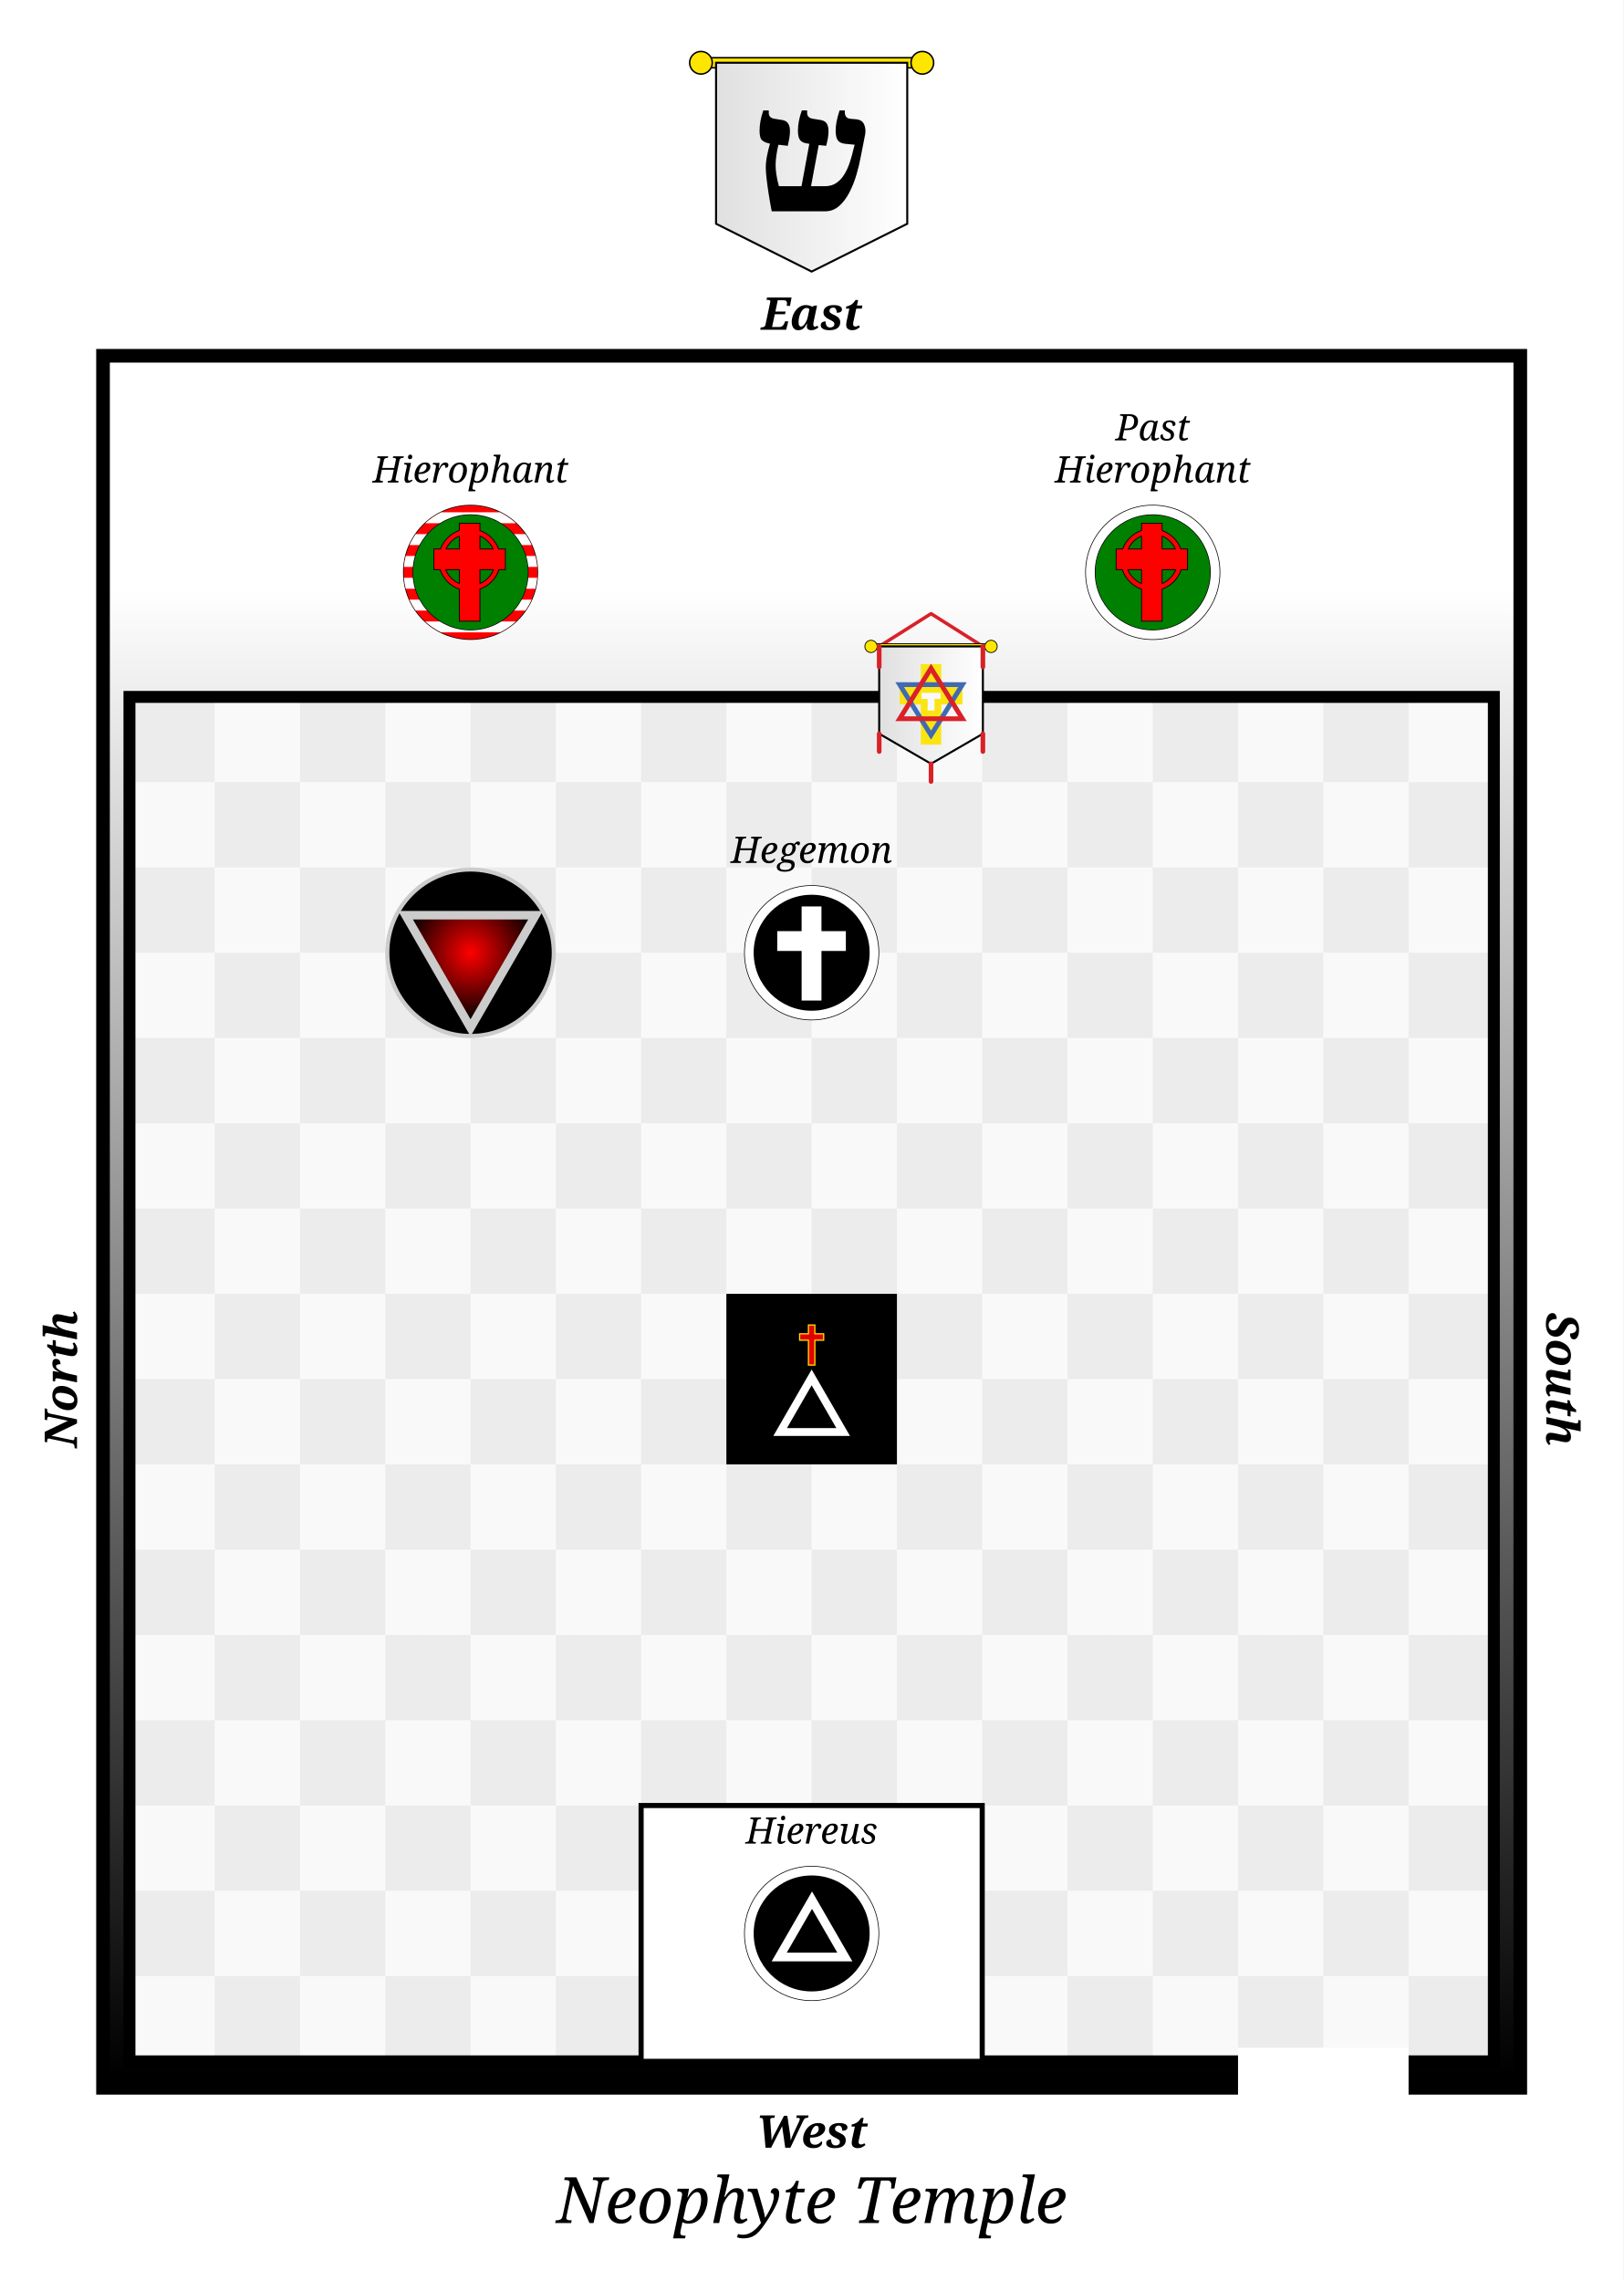
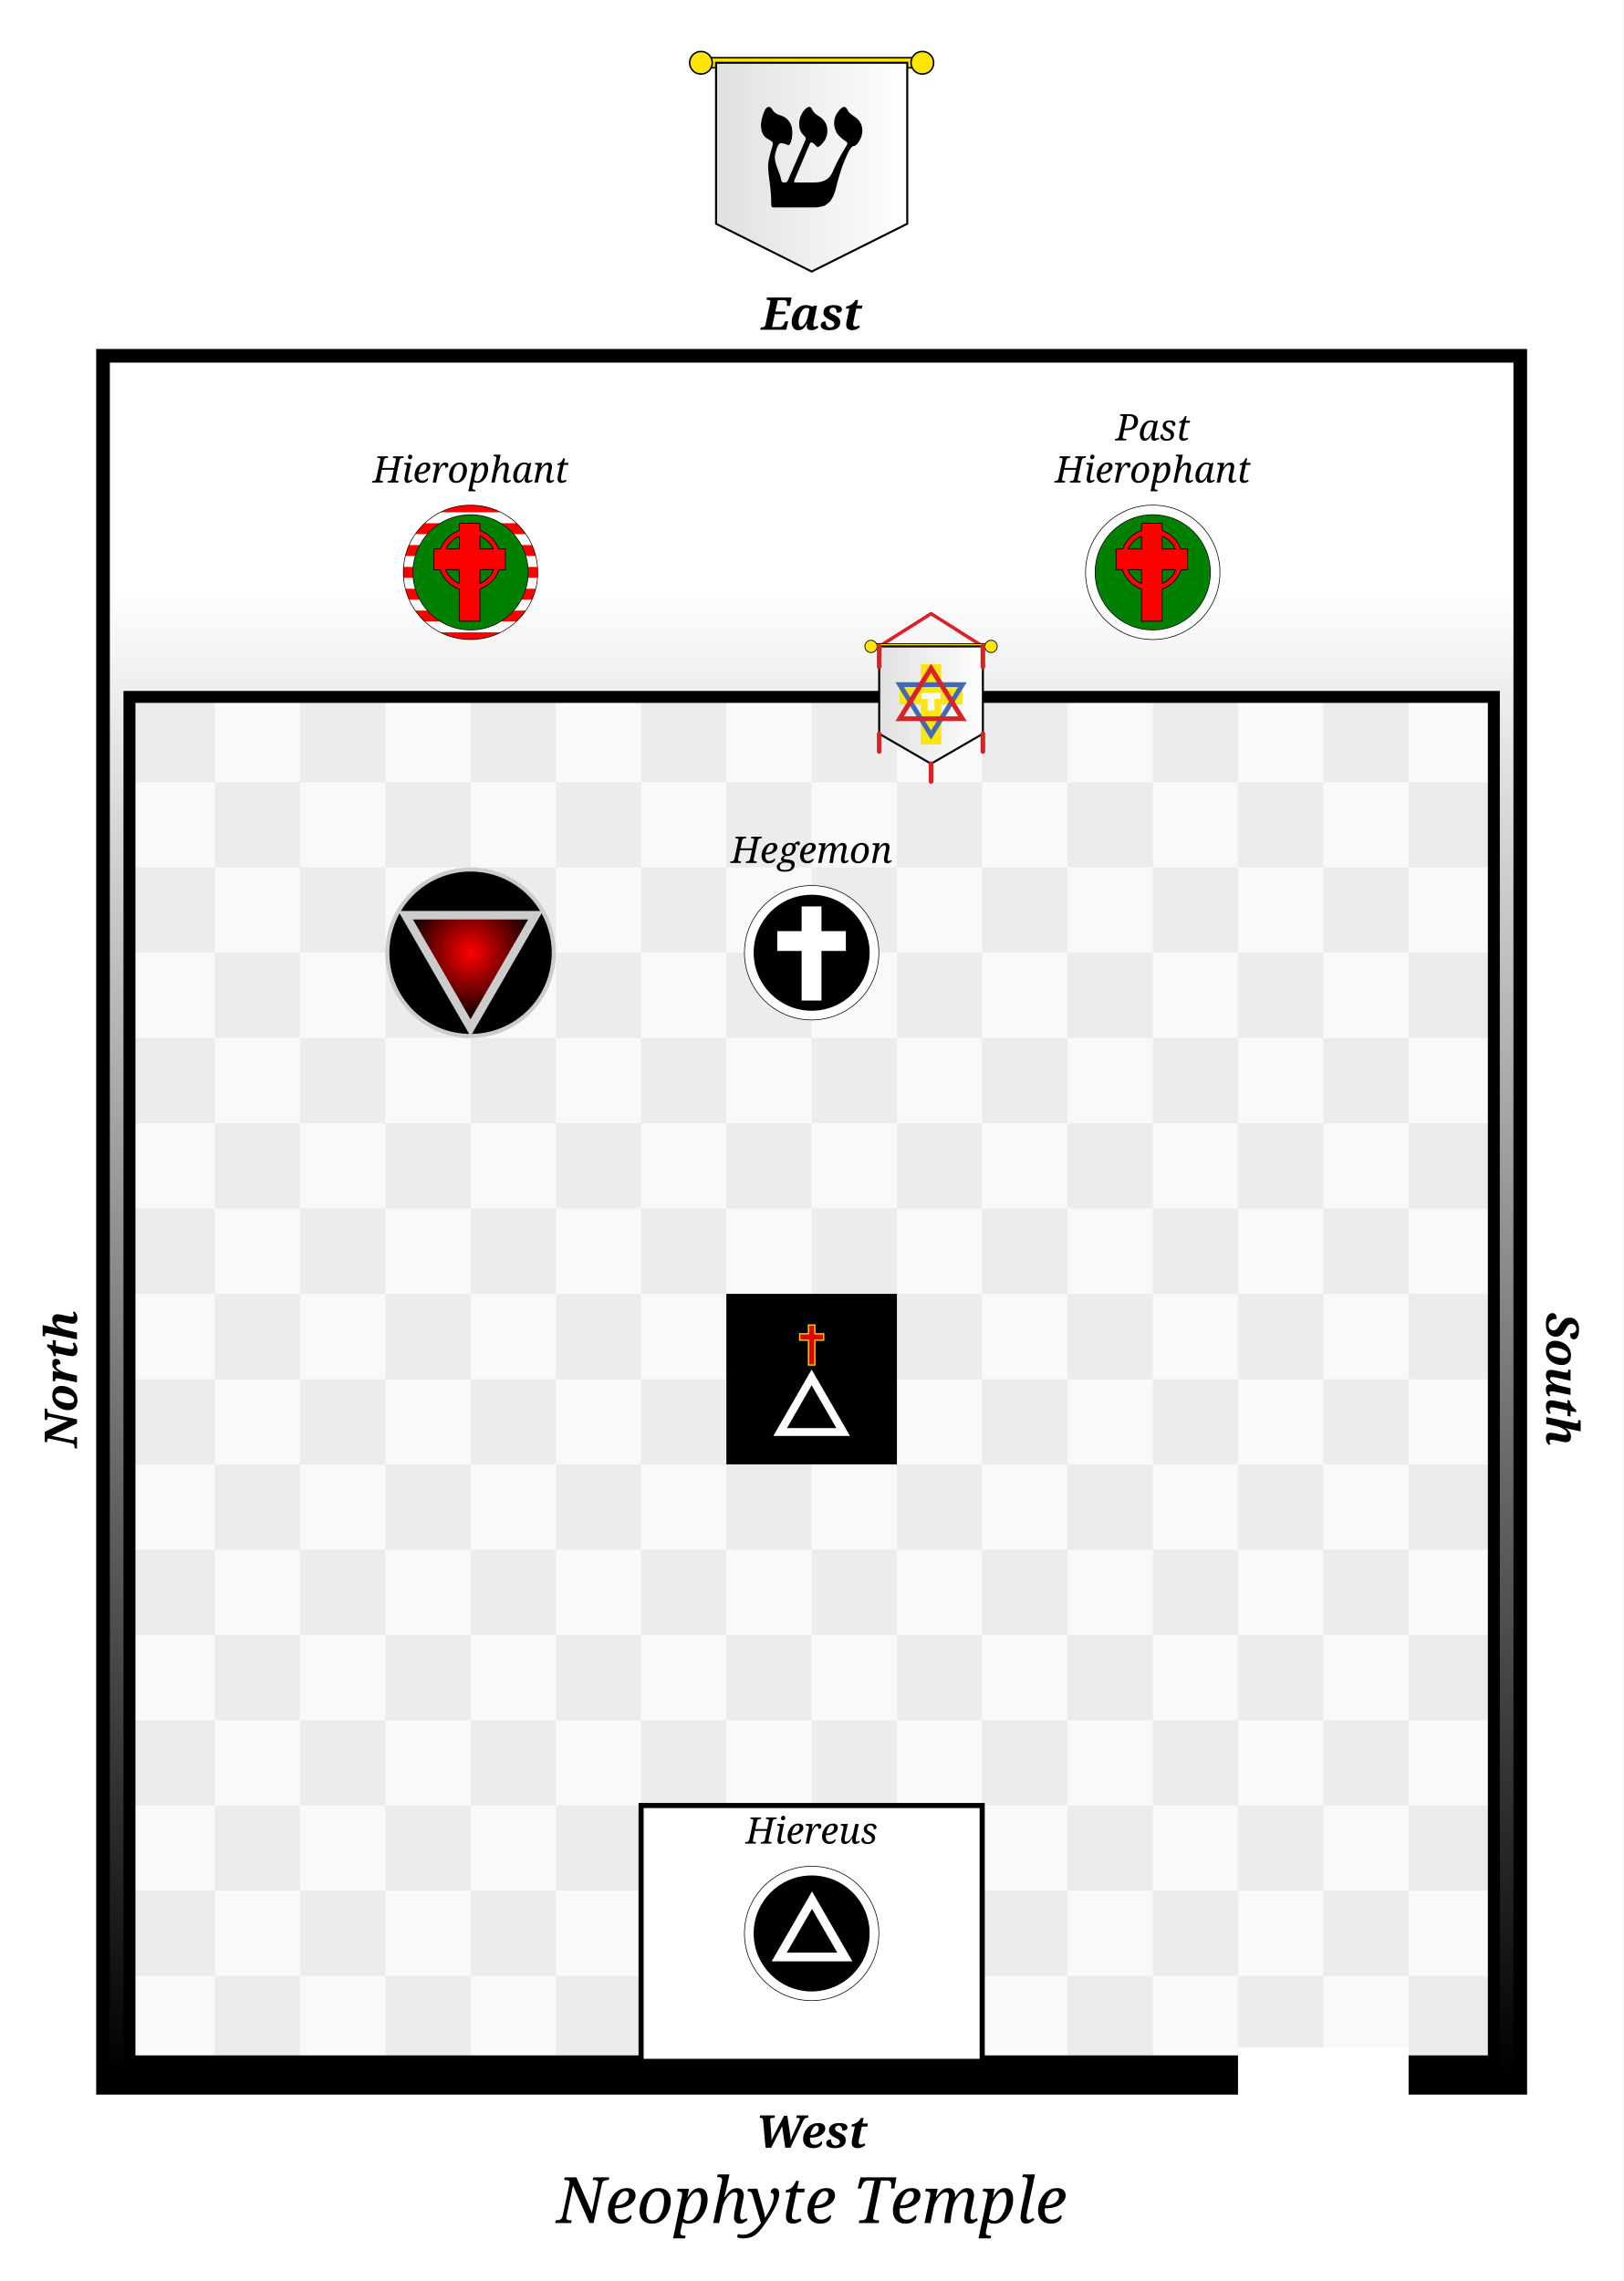
<svg xmlns="http://www.w3.org/2000/svg" viewBox="-151.81 -817.21 1903.62 2674.77" role="img" aria-labelledby="_R_0_-title">
  <defs>
    <pattern id="_R_0_-checker" width="200" height="200" patternUnits="userSpaceOnUse">
      <rect width="200" height="200" fill="#f9f9f9">
</rect>
      <rect width="100" height="100" fill="#ececec">
</rect>
      <rect x="100" y="100" width="100" height="100" fill="#ececec">
</rect>
    </pattern>
    <linearGradient id="_R_0_-wall" x1="0" x2="0" y1="0" y2="1">
      <stop offset="0.13" stop-color="#ffffff">
</stop>
      <stop offset="1" stop-color="#000000">
</stop>
    </linearGradient>
    <g id="_R_0_-art0">
      <defs>
        <linearGradient id="_R_0_-art0-fill" x1="-38" x2="38" y1="0" y2="0" gradientUnits="userSpaceOnUse">
          <stop offset="0" stop-color="#e0e0e0">
</stop>
          <stop offset="1" stop-color="#ffffff">
</stop>
        </linearGradient>
      </defs>
      <polyline points="-38,-37 0,-61 38,-37" fill="none" stroke="#d92128" stroke-width="2.5" stroke-linejoin="round">
</polyline>
      <rect x="-43" y="-39" width="86" height="4" fill="#ffe600" stroke="#000000" stroke-width="0.6">
</rect>
      <circle cx="-44" cy="-37" r="4.5" fill="#ffe600" stroke="#000000" stroke-width="0.6">
</circle>
      <circle cx="44" cy="-37" r="4.5" fill="#ffe600" stroke="#000000" stroke-width="0.6">
</circle>
      <path d="M-38,-37H38V27L0,49L-38,27Z" fill="url(#_R_0_-art0-fill)" stroke="#000000" stroke-width="1.5">
</path>
      <line x1="-38" x2="-38" y1="-37" y2="-22" stroke="#d92128" stroke-width="3.4" stroke-linecap="round">
</line>
      <line x1="38" x2="38" y1="-37" y2="-22" stroke="#d92128" stroke-width="3.4" stroke-linecap="round">
</line>
      <line x1="-38" x2="-38" y1="27" y2="40" stroke="#d92128" stroke-width="3.4" stroke-linecap="round">
</line>
      <line x1="38" x2="38" y1="27" y2="40" stroke="#d92128" stroke-width="3.4" stroke-linecap="round">
</line>
      <line x1="0" x2="0" y1="49" y2="62" stroke="#d92128" stroke-width="3.4" stroke-linecap="round">
</line>
      <path d="M-7.5,-24H7.5V-9H23V5.5H7.5V35H-7.5V5.5H-23V-9H-7.5Z" fill="#fae513">
</path>
      <polygon points="-23,-9 23,-9 0,28" fill="none" stroke="#406ab3" stroke-width="3.5">
</polygon>
      <polygon points="0,-21 23,16 -23,16" fill="none" stroke="#d92128" stroke-width="3.5">
</polygon>
      <path d="M-7,-3H7V1.5H2.5V10H-2.5V1.5H-7Z" fill="#f9f9f9">
</path>
    </g>
    <g id="_R_0_-art1">
      <defs>
        <radialGradient id="_R_0_-art1-glow" cx="0" cy="0" r="40" gradientUnits="userSpaceOnUse">
          <stop offset="0" stop-color="#ff0000">
</stop>
          <stop offset="1" stop-color="#ff0000" stop-opacity="0">
</stop>
        </radialGradient>
      </defs>
      <circle r="48.8" fill="#000000" stroke="#cccccc" stroke-width="2.4">
</circle>
      <polygon points="0,44 -38.105,-22 38.105,-22" fill="url(#_R_0_-art1-glow)" stroke="#cccccc" stroke-width="5" stroke-linejoin="miter">
</polygon>
    </g>
    <g id="_R_0_-art2">
      <g transform="translate(-50 -50)">
        <svg xml:space="preserve" width="100" height="100" viewBox="-50 -50 100 100">
          <circle cx="0" cy="0" r="49" style="color:#000;overflow:visible;fill:white;stroke:#000;stroke-width:1;stroke-dasharray:none;paint-order:stroke fill markers;stop-color:#000">
</circle>
          <circle cx="0" cy="0" r="42" style="color:#000;overflow:visible;fill:#000;stroke:#000;stroke-width:1;paint-order:stroke fill markers;stop-color:#000">
</circle>
          <path d="M 0 0 h2.482v2.02h-2.482v5.043h-2.02v-5.043h-2.482v-2.02h2.481v-2.515h2.02z" style="fill:white" transform="scale(7.2) translate(1,-2.2)">
</path>
        </svg>
      </g>
    </g>
    <g id="_R_0_-art3">
      <rect x="-50" y="-50" width="100" height="100" fill="#000000">
</rect>
    </g>
    <g id="_R_0_-art4">
      <path d="M-8,-50H8V-28H30V-12H8V50H-8V-12H-30V-28H-8Z" fill="#e00000" stroke="#ffe000" stroke-width="3" stroke-linejoin="miter">
</path>
    </g>
    <g id="_R_0_-art5">
      <polygon points="0,-38.105 44,38.105 -44,38.105" fill="none" stroke="#ffffff" stroke-width="11" stroke-linejoin="miter">
</polygon>
    </g>
    <g id="_R_0_-art6">
      <rect x="-2" y="-1.5" width="4" height="3" fill="#ffffff" stroke="#000000" stroke-width="0.06">
</rect>
    </g>
    <g id="_R_0_-art7">
      <g transform="translate(-50 -50)">
        <svg xml:space="preserve" width="100" height="100" viewBox="-50 -50 100 100">
          <circle cx="0" cy="0" r="49" style="color:#000;overflow:visible;fill:white;stroke:#000;stroke-width:1;stroke-dasharray:none;paint-order:stroke fill markers;stop-color:#000">
</circle>
          <circle cx="0" cy="0" r="42" style="color:#000;overflow:visible;fill:#000;stroke:#000;stroke-width:1;paint-order:stroke fill markers;stop-color:#000">
</circle>
          <path d="m114.746 96.37-4.93 8.54h9.86zm0 2.13 3.087 5.346h-6.174z" style="fill:white" transform="scale(6) translate(-114.7,-101.5)">
</path>
        </svg>
      </g>
    </g>
    <g id="_R_0_-art8">
      <g transform="translate(-50 -50)">
        <svg xml:space="preserve" width="100" height="100" viewBox="-50 -50 100 100">
          <circle cx="0" cy="0" r="49" style="color:#000;overflow:visible;fill:red;stroke:#000;stroke-width:1;stroke-dasharray:none;paint-order:stroke fill markers;stop-color:#000">
</circle>
          <path d="M48.836 4A49 49 0 0 1 47.508 12H-47.508A49 49 0 0 1 -48.836 4ZM47.508 -12A49 49 0 0 1 48.836 -4H-48.836A49 49 0 0 1 -47.508 -12ZM44.733 20A49 49 0 0 1 40.212 28H-40.212A49 49 0 0 1 -44.733 20ZM40.212 -28A49 49 0 0 1 44.733 -20H-44.733A49 49 0 0 1 -40.212 -28ZM33.242 36A49 49 0 0 1 21.564 44H-21.564A49 49 0 0 1 -33.242 36ZM21.564 -44A49 49 0 0 1 33.242 -36H-33.242A49 49 0 0 1 -21.564 -44Z" fill="white">
</path>
          <circle cx="0" cy="0" r="42" style="color:#000;overflow:visible;fill:green;stroke:#000;stroke-width:1;paint-order:stroke fill markers;stop-color:#000">
</circle>
          <path d="M -1.1 -4.8 v.708a3.045 3.045 0 0 0-1.842 1.806h-.64v2.02h.601a3.045 3.045 0 0 0 1.881 1.91v3.134h2.02v-3.14a3.045 3.045 0 0 0 1.867-1.904h.615v-2.02h-.653a3.045 3.045 0 0 0-1.829-1.8v-.714zm2.02 1.256a2.534 2.534 0 0 1 1.285 1.258h-1.285zm-2.02 0v1.258h-1.292a2.534 2.534 0 0 1 1.292-1.257zm-1.334 3.278h1.334v1.361a2.534 2.534 0 0 1-1.334-1.36zm3.354 0h1.329a2.534 2.534 0 0 1-1.329 1.362z" style="fill:red;stroke:black;stroke-width:0.083" transform="scale(7.5)">
</path>
        </svg>
      </g>
    </g>
    <g id="_R_0_-art9">
      <g transform="translate(-50 -50)">
        <svg xml:space="preserve" width="100" height="100" viewBox="-50 -50 100 100">
          <circle cx="0" cy="0" r="49" style="color:#000;overflow:visible;fill:white;stroke:#000;stroke-width:1;stroke-dasharray:none;paint-order:stroke fill markers;stop-color:#000">
</circle>
          <circle cx="0" cy="0" r="42" style="color:#000;overflow:visible;fill:green;stroke:#000;stroke-width:1;paint-order:stroke fill markers;stop-color:#000">
</circle>
          <path d="M -1.1 -4.8 v.708a3.045 3.045 0 0 0-1.842 1.806h-.64v2.02h.601a3.045 3.045 0 0 0 1.881 1.91v3.134h2.02v-3.14a3.045 3.045 0 0 0 1.867-1.904h.615v-2.02h-.653a3.045 3.045 0 0 0-1.829-1.8v-.714zm2.02 1.256a2.534 2.534 0 0 1 1.285 1.258h-1.285zm-2.02 0v1.258h-1.292a2.534 2.534 0 0 1 1.292-1.257zm-1.334 3.278h1.334v1.361a2.534 2.534 0 0 1-1.334-1.36zm3.354 0h1.329a2.534 2.534 0 0 1-1.329 1.362z" style="fill:red;stroke:black;stroke-width:0.083" transform="scale(7.5)">
</path>
        </svg>
      </g>
    </g>
    <g id="_R_0_-art10">
      <defs>
        <linearGradient id="_R_0_-art10-fill" x1="-38" x2="38" y1="0" y2="0" gradientUnits="userSpaceOnUse">
          <stop offset="0" stop-color="#e0e0e0">
</stop>
          <stop offset="1" stop-color="#ffffff">
</stop>
        </linearGradient>
      </defs>
      <rect x="-43" y="-40" width="86" height="4" fill="#ffe600" stroke="#000000" stroke-width="0.6">
</rect>
      <circle cx="-44" cy="-38" r="4.5" fill="#ffe600" stroke="#000000" stroke-width="0.6">
</circle>
      <circle cx="44" cy="-38" r="4.5" fill="#ffe600" stroke="#000000" stroke-width="0.6">
</circle>
      <path d="M-38,-38H38V26L0,45L-38,26Z" fill="url(#_R_0_-art10-fill)" stroke="#000000" stroke-width="0.8">
</path>
-       <text x="0" y="21.057" font-size="62" font-family="&quot;GdHall Noto Serif Hebrew&quot;, &quot;Noto Serif Hebrew&quot;, serif" font-weight="700" text-anchor="middle" fill="#000000">ש</text>
+       <text x="0" y="19.507" font-size="62" font-family="&quot;GdHall Frank Ruhl Libre&quot;, &quot;Frank Ruhl Libre&quot;, serif" font-weight="700" text-anchor="middle" fill="#000000">ש</text>
    </g>
  </defs>
  <rect x="-151.81" y="-817.21" width="1903.62" height="2674.77" fill="#ffffff">
</rect>
  <g>
    <rect x="-31" y="-400" width="1662" height="2031" fill="url(#_R_0_-wall)" stroke="#000000" stroke-width="16">
</rect>
    <rect x="0" y="0" width="1600" height="1600" fill="url(#_R_0_-checker)" stroke="#000000" stroke-width="14">
</rect>
    <rect x="1300" y="1584" width="200" height="63" fill="#ffffff">
</rect>
  </g>
  <use href="#_R_0_-art0" transform="translate(940 0) scale(1.6)">
</use>
  <use href="#_R_0_-art1" transform="translate(400 300) scale(2)">
</use>
  <use href="#_R_0_-art2" transform="translate(800 300) scale(1.6)">
</use>
  <use href="#_R_0_-art3" transform="translate(800 800) scale(2)">
</use>
  <use href="#_R_0_-art4" transform="translate(800 760) scale(0.47)">
</use>
  <use href="#_R_0_-art5" transform="translate(800 830) scale(0.84)">
</use>
  <use href="#_R_0_-art6" transform="translate(800 1450) scale(100)">
</use>
  <use href="#_R_0_-art7" transform="translate(800 1450) scale(1.6)">
</use>
  <use href="#_R_0_-art8" transform="translate(400 -146.06) scale(1.6)">
</use>
  <use href="#_R_0_-art9" transform="translate(1200 -146.06) scale(1.6)">
</use>
  <use href="#_R_0_-art10" transform="translate(800 -631.51) scale(2.95)">
</use>
  <g font-family="&quot;GdHall Noto Serif&quot;, &quot;Noto Serif&quot;, serif" font-style="italic" fill="#000000" style="font-variant-ligatures:none;font-kerning:normal">
    <g>
      <text x="800" y="194.68" font-size="43" text-anchor="middle">Hegemon</text>
    </g>
    <g>
      <text x="800" y="1344.68" font-size="43" text-anchor="middle">Hiereus</text>
    </g>
    <g>
      <text x="400" y="-251.38" font-size="43" text-anchor="middle">Hierophant</text>
    </g>
    <g>
      <text x="1200" y="-300.83" font-size="43" text-anchor="middle">Past</text>
      <text x="1200" y="-251.38" font-size="43" text-anchor="middle">Hierophant</text>
    </g>
    <text x="800" y="-430.53" font-size="53" font-weight="700" text-anchor="middle">East</text>
    <text x="800" y="1701.28" font-size="53" font-weight="700" text-anchor="middle">West</text>
    <text x="-61.53" y="800" font-size="53" font-weight="700" text-anchor="middle" transform="rotate(-90 -61.53 800)">North</text>
    <text x="1661.53" y="800" font-size="53" font-weight="700" text-anchor="middle" transform="rotate(90 1661.53 800)">South</text>
    <text x="800" y="1789.56" font-size="75" text-anchor="middle">Neophyte Temple</text>
  </g>
</svg>
